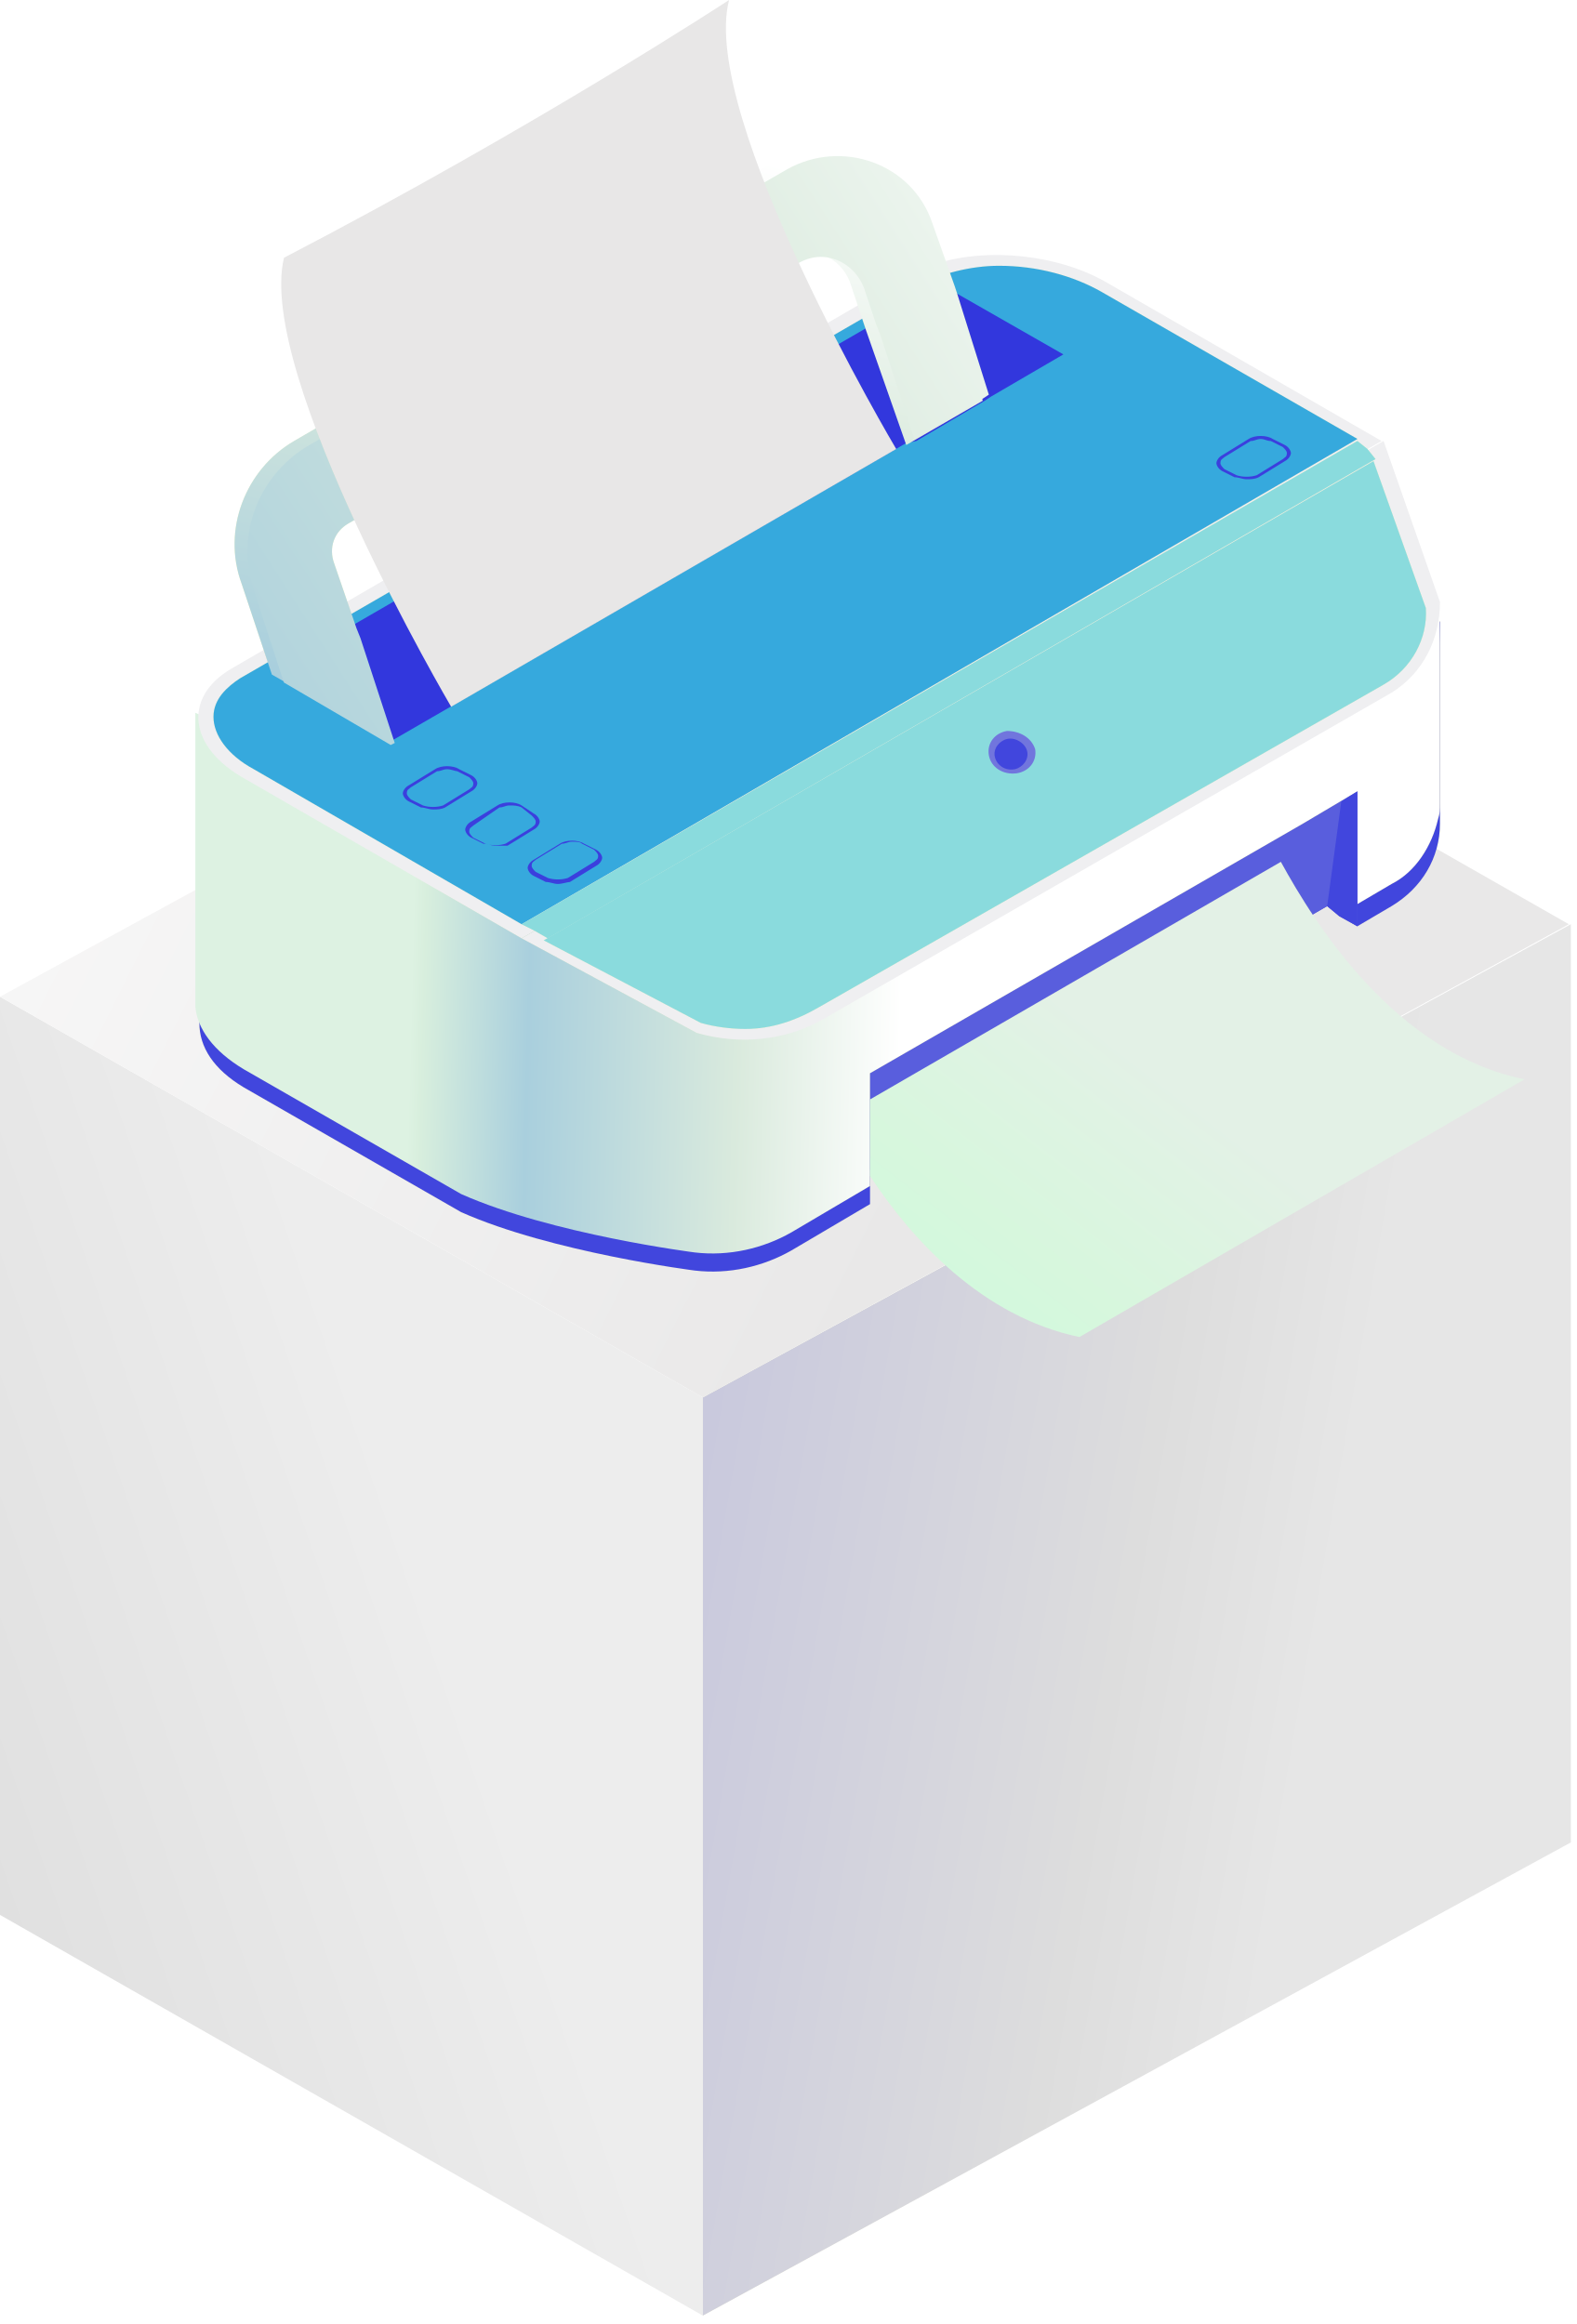
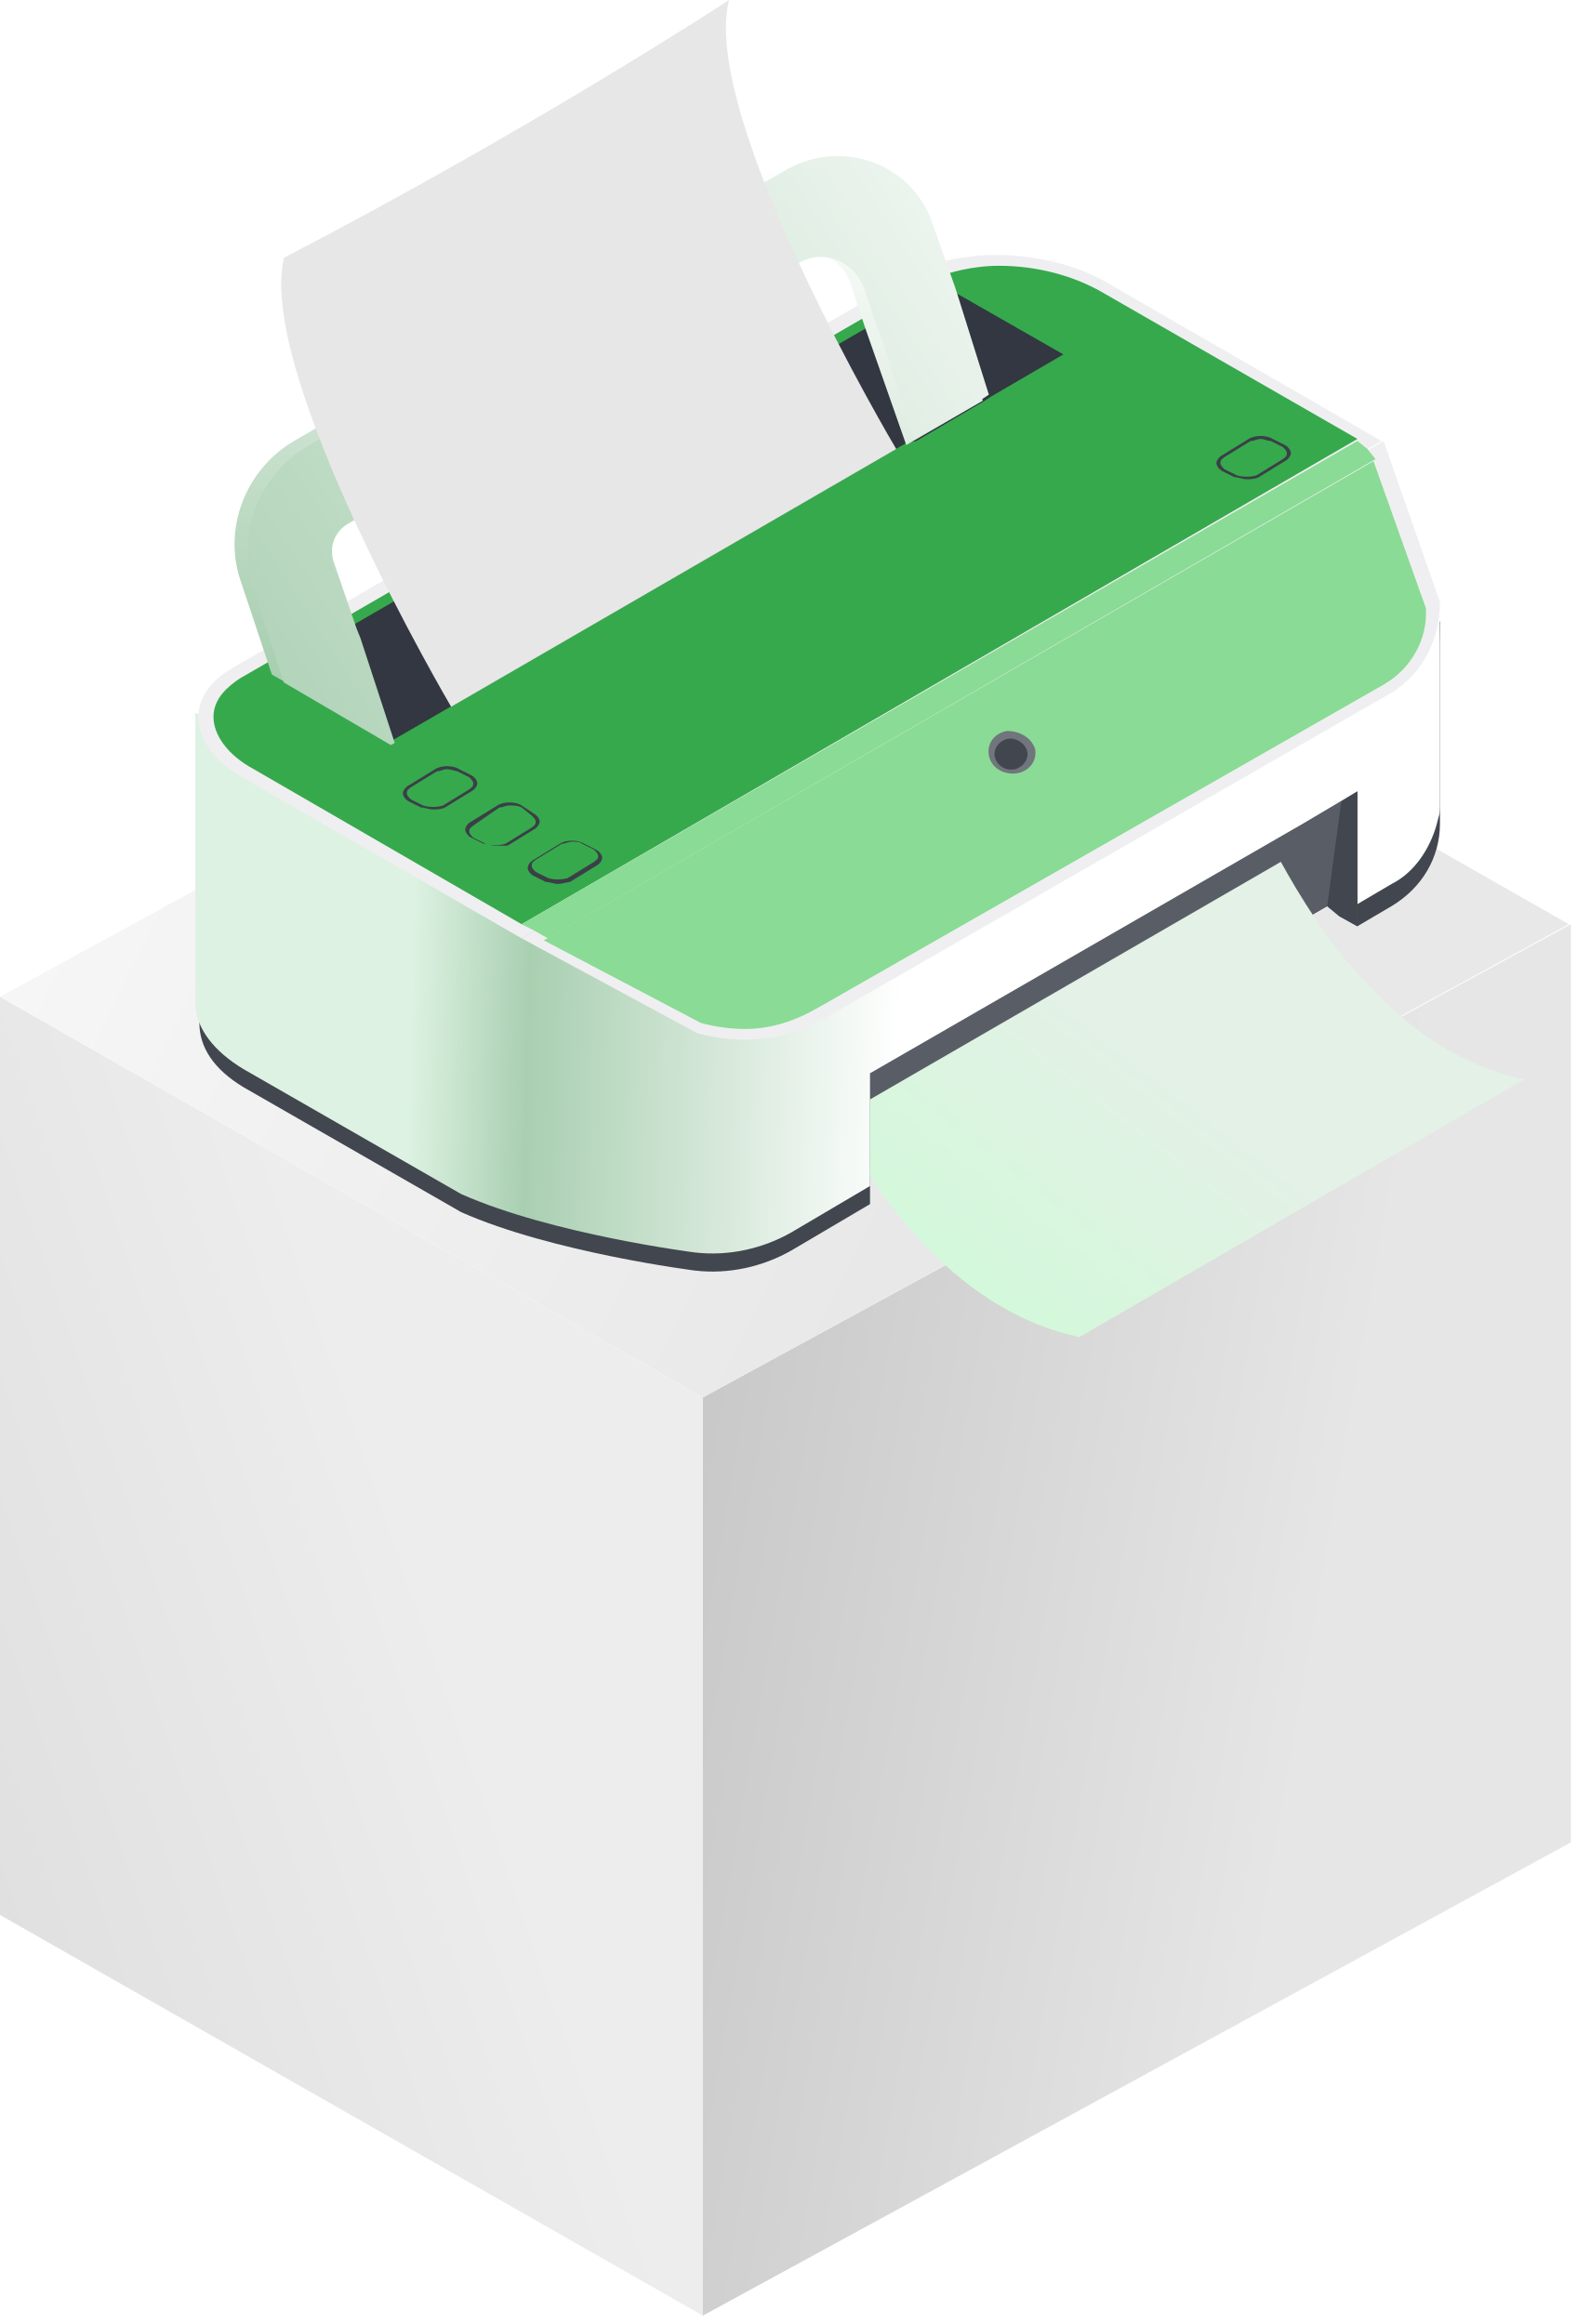
<svg xmlns="http://www.w3.org/2000/svg" width="118" height="174" viewBox="0 0 118 174" fill="none">
  <path d="M0 143.372V74.626L52.611 104.627V173.373L0 143.372Z" fill="url(#paint0_linear_1_781)" />
  <path d="M117.582 137.944V69.198L52.61 104.626V173.372L117.582 137.944Z" fill="url(#paint1_linear_1_781)" />
  <path d="M0 74.625L64.821 39.197L117.432 69.198L52.611 104.626L0 74.625Z" fill="url(#paint2_linear_1_781)" />
  <path d="M54.571 75.531L55.626 74.928L56.38 75.38L55.324 75.984L56.832 76.888L55.777 77.491L54.269 76.587L50.651 78.396L50.199 78.094L49.144 73.421L50.199 72.817L54.571 75.531ZM51.104 77.34L53.516 75.984L50.35 74.024V74.174L51.104 77.34Z" fill="black" />
  <path d="M60.751 71.311C61.656 71.914 62.259 72.517 62.409 72.97C62.56 73.422 62.108 74.025 61.203 74.477C60.45 74.93 59.545 75.08 58.641 75.08C57.736 74.93 56.832 74.628 55.927 74.176L54.872 73.573C53.968 72.97 53.364 72.367 53.364 71.914C53.214 71.462 53.666 70.859 54.571 70.407C55.324 69.954 56.229 69.804 57.133 69.804C58.038 69.954 58.942 70.256 59.847 70.708L60.751 71.311ZM58.641 71.161C58.038 70.708 57.435 70.558 56.681 70.407C56.078 70.407 55.626 70.407 55.023 70.708C54.571 71.01 54.269 71.311 54.42 71.613C54.57 71.914 54.872 72.367 55.626 72.668L56.982 73.422C57.585 73.874 58.188 74.025 58.942 74.176C59.545 74.176 59.997 74.176 60.6 73.874C61.053 73.573 61.354 73.271 61.203 72.97C61.053 72.668 60.751 72.216 59.997 71.914L58.641 71.161Z" fill="black" />
  <path fill-rule="evenodd" clip-rule="evenodd" d="M43.567 62.867L43.114 65.732L44.17 66.485L44.622 63.169L49.596 66.485L50.501 65.882L45.526 62.566L50.953 62.415L49.898 61.812L45.225 61.963L43.567 62.867Z" fill="#36A94C" />
  <path fill-rule="evenodd" clip-rule="evenodd" d="M75.976 80.202L76.428 77.338L75.373 76.584L74.77 79.9L69.795 76.584L68.891 77.187L73.865 80.504L68.439 80.654L69.494 81.408L74.167 81.257L75.976 80.202Z" fill="#36A94C" />
  <path d="M61.957 69.952L59.093 67.841L63.012 65.58L63.766 66.032L60.6 67.841L62.108 69.047C62.409 68.595 62.711 68.293 63.163 68.142C63.917 67.69 64.671 67.54 65.424 67.54C66.178 67.54 66.932 67.69 67.685 68.142C68.288 68.595 68.741 69.047 68.59 69.499C68.59 69.952 68.138 70.404 67.384 70.856C66.781 71.308 66.027 71.459 65.273 71.459C64.52 71.459 63.917 71.308 63.163 71.007L64.067 70.555C64.52 70.705 64.972 70.856 65.424 70.856C65.876 70.856 66.329 70.705 66.781 70.404C67.233 70.102 67.535 69.801 67.384 69.499C67.384 69.198 67.082 68.896 66.63 68.595C66.178 68.293 65.726 68.142 65.123 68.142C64.52 68.142 64.067 68.293 63.615 68.595C63.314 68.746 63.012 69.047 62.861 69.349L62.711 69.65L61.957 69.952Z" fill="black" />
  <path d="M107.784 50.051C107.784 54.423 107.784 60.151 107.784 60.151V61.508C107.784 61.659 107.784 61.659 107.784 61.659C107.784 64.222 106.427 66.483 104.166 67.84L101.603 69.348L100.397 68.594L99.342 67.84L65.122 87.59V90.153L59.243 93.62C57.133 94.826 54.57 95.429 52.007 95.127C52.007 95.127 41.304 93.771 34.521 90.755L18.24 81.408C15.979 80.052 14.924 78.393 14.924 76.584V54.724L25.928 59.548L68.439 37.688C72.057 35.578 74.77 33.618 78.991 36.03L94.518 44.925L103.412 37.387L107.784 46.583C107.784 46.583 107.784 48.091 107.784 50.051Z" fill="#41464F" />
  <path d="M107.783 50.052C107.783 54.424 107.783 60.153 107.783 60.153C107.783 60.606 107.783 60.907 107.633 61.359C107.18 63.319 105.974 65.279 104.165 66.184L101.603 67.691L100.397 68.445L99.342 67.691L65.122 87.591V88.797L59.243 92.265C57.132 93.471 54.57 94.074 52.007 93.772C52.007 93.772 41.304 92.416 34.52 89.4L18.24 80.053C15.979 78.697 14.773 77.038 14.622 75.38V53.369L25.626 58.193L68.137 36.333C71.755 34.223 74.468 32.263 78.689 34.675L94.367 43.57L103.261 36.032L107.633 45.228C107.783 45.228 107.783 47.339 107.783 50.052Z" fill="url(#paint3_linear_1_781)" />
  <path d="M103.412 33.017L82.76 21.107C78.539 18.695 72.057 18.394 68.288 20.504L17.336 50.053C13.718 52.164 14.019 55.933 18.391 58.345L39.043 70.255L103.412 33.017Z" fill="#EFEFF1" />
  <path d="M18.995 57.588C17.036 56.533 15.98 55.026 15.98 53.669C15.98 52.312 17.036 51.407 17.94 50.804L69.043 21.256C70.4 20.502 72.661 19.899 74.772 19.899C77.636 19.899 80.349 20.652 82.46 21.858L101.605 32.864L39.045 69.197L18.995 57.588Z" fill="#36A94C" />
  <path d="M79.595 26.534L74.168 29.7L73.716 30.001L68.591 33.016L67.837 33.167L29.547 55.329L29.246 55.48L21.256 50.806L20.352 50.354L20.955 50.052L26.08 47.037L26.532 46.736L64.822 24.574L65.274 24.272L70.4 21.257L71.153 21.709L79.595 26.534Z" fill="#323741" />
  <path d="M70.7 21.258L70.55 20.806L68.891 16.132C67.384 11.609 62.108 9.649 58.038 12.062L22.009 33.017C18.391 35.128 16.582 39.651 18.09 43.721L20.2 50.053L20.351 50.505L28.793 55.329L26.079 47.188L24.12 41.61C23.668 40.555 24.27 39.349 25.175 38.595L58.641 19.298C60.6 18.243 62.862 19.147 63.615 21.107L64.821 24.725L67.836 33.319L73.564 30.002L70.7 21.258Z" fill="url(#paint4_linear_1_781)" />
  <path d="M74.017 29.546L73.565 29.847L68.44 32.862L65.877 25.023L65.576 24.269L64.671 21.555C63.917 19.596 61.656 18.54 59.696 19.746L26.08 39.194C25.025 39.797 24.572 41.003 25.025 42.209L26.683 47.034L26.984 47.788L29.547 55.627L29.246 55.778L21.256 51.104L21.105 50.652L20.954 50.2L18.995 44.169C17.638 40.099 19.296 35.727 22.914 33.465L58.943 12.661C63.013 10.399 68.289 12.208 69.796 16.731L71.455 21.405L71.606 21.857L74.017 29.546Z" fill="url(#paint5_linear_1_781)" />
  <path d="M104.166 51.86L61.655 76.283C58.791 77.942 55.324 78.243 52.158 77.338L39.043 70.253L103.563 33.015L107.784 45.076C107.784 47.79 106.577 50.353 104.166 51.86Z" fill="#EFEFF1" />
  <path d="M55.776 77.038C54.721 77.038 53.515 76.887 52.459 76.586L40.701 70.405L102.809 34.524L106.728 45.529C106.879 47.791 105.673 50.052 103.563 51.258L61.353 75.38C59.544 76.435 57.736 77.038 55.776 77.038Z" fill="#8ADB95" />
  <path d="M77.483 56.085C77.634 56.989 77.031 57.743 76.127 57.894C75.071 58.045 74.167 57.442 74.016 56.537C73.865 55.633 74.468 54.879 75.373 54.728C76.277 54.728 77.182 55.18 77.483 56.085Z" fill="#71757C" />
  <path d="M76.882 56.232C77.033 56.835 76.581 57.438 75.978 57.589C75.224 57.739 74.621 57.287 74.47 56.684C74.319 56.081 74.772 55.478 75.374 55.327C75.978 55.176 76.731 55.629 76.882 56.232Z" fill="#41464F" />
  <path d="M101.603 59.25V69.351L100.246 68.597L99.342 67.844L65.122 87.593V80.357L97.533 61.663L101.603 59.25Z" fill="#595E66" />
  <path d="M101.604 59.25V69.351L100.247 68.597L99.343 67.844L100.398 60.004L101.604 59.25Z" fill="#41464F" />
  <path d="M102.96 34.372L102.357 33.618L101.603 33.015L39.043 69.198L39.947 69.65L41.003 70.253L102.96 34.372Z" fill="#8ADB95" />
  <path d="M54.572 -8.39233e-05C54.572 -8.39233e-05 40.1 9.498 21.257 19.297C19.146 28.041 33.769 52.916 33.769 52.916L67.084 33.619C67.084 33.619 52.31 8.744 54.572 -8.39233e-05Z" fill="#E8E7E7" />
  <path d="M114.115 80.808L80.8 100.105C73.564 98.598 68.288 92.869 65.122 88.045V82.316L95.875 64.526C98.437 69.2 104.467 78.849 114.115 80.808Z" fill="url(#paint6_linear_1_781)" />
  <path d="M93.311 35.882C93.009 35.882 92.708 35.731 92.406 35.731L91.502 35.279C91.2 35.128 91.05 34.827 91.05 34.676C91.05 34.525 91.2 34.224 91.502 34.073L93.462 32.867C93.914 32.565 94.818 32.565 95.271 32.867L96.175 33.319C96.477 33.47 96.627 33.771 96.627 33.922C96.627 34.073 96.477 34.374 96.175 34.525L94.215 35.731C93.914 35.882 93.612 35.882 93.311 35.882ZM94.366 32.867C94.065 32.867 93.914 33.018 93.612 33.018L91.653 34.224C91.502 34.374 91.351 34.374 91.351 34.676C91.351 34.827 91.502 34.977 91.653 35.128L92.557 35.581C93.009 35.731 93.612 35.731 94.065 35.581L96.024 34.374C96.175 34.224 96.326 34.224 96.326 33.922C96.326 33.771 96.175 33.621 96.024 33.47L95.12 33.018C94.818 33.018 94.668 32.867 94.366 32.867Z" fill="#3B3F47" />
  <path d="M41.758 66.183C41.456 66.183 41.155 66.033 40.853 66.033L39.949 65.58C39.647 65.43 39.496 65.128 39.496 64.977C39.496 64.827 39.647 64.525 39.949 64.374L41.908 63.168C42.361 62.867 43.265 62.867 43.717 63.168L44.622 63.621C44.923 63.771 45.074 64.073 45.074 64.224C45.074 64.374 44.923 64.676 44.622 64.827L42.662 66.033C42.511 66.033 42.059 66.183 41.758 66.183ZM42.813 63.017C42.511 63.017 42.361 63.168 42.059 63.168L40.099 64.374C39.949 64.525 39.798 64.525 39.798 64.827C39.798 64.977 39.949 65.128 40.099 65.279L41.004 65.731C41.456 65.882 42.059 65.882 42.511 65.731L44.471 64.525C44.622 64.374 44.773 64.374 44.773 64.073C44.773 63.922 44.622 63.771 44.471 63.621L43.567 63.168C43.416 63.017 43.114 63.017 42.813 63.017Z" fill="#3B3F47" />
  <path d="M37.083 63.319C36.781 63.319 36.48 63.168 36.178 63.168L35.274 62.716C34.972 62.565 34.822 62.264 34.822 62.113C34.822 61.962 34.972 61.66 35.274 61.51L37.234 60.304C37.686 60.002 38.59 60.002 39.043 60.304L39.947 60.907C40.248 61.057 40.399 61.359 40.399 61.51C40.399 61.66 40.248 61.962 39.947 62.113L37.987 63.319C37.686 63.319 37.384 63.319 37.083 63.319ZM38.138 60.304C37.837 60.304 37.686 60.454 37.384 60.454L35.425 61.811C35.274 61.962 35.123 61.962 35.123 62.264C35.123 62.414 35.274 62.565 35.425 62.716L36.329 63.168C36.781 63.319 37.384 63.319 37.837 63.168L39.796 61.962C39.947 61.811 40.098 61.811 40.098 61.51C40.098 61.359 39.947 61.208 39.796 61.057L39.043 60.454C38.741 60.304 38.44 60.304 38.138 60.304Z" fill="#3B3F47" />
  <path d="M32.412 60.606C32.11 60.606 31.809 60.455 31.508 60.455L30.603 60.003C30.302 59.852 30.151 59.55 30.151 59.4C30.151 59.249 30.302 58.947 30.603 58.797L32.563 57.591C33.015 57.289 33.919 57.289 34.372 57.591L35.276 58.043C35.578 58.194 35.728 58.495 35.728 58.646C35.728 58.797 35.578 59.098 35.276 59.249L33.316 60.455C33.015 60.606 32.713 60.606 32.412 60.606ZM33.467 57.591C33.166 57.591 33.015 57.741 32.713 57.741L30.754 58.947C30.603 59.098 30.452 59.098 30.452 59.4C30.452 59.55 30.603 59.701 30.754 59.852L31.658 60.304C32.11 60.455 32.713 60.455 33.166 60.304L35.125 59.098C35.276 58.947 35.427 58.947 35.427 58.646C35.427 58.495 35.276 58.344 35.125 58.194L34.221 57.741C34.07 57.741 33.769 57.591 33.467 57.591Z" fill="#3B3F47" />
  <path d="M105.372 44.473L102.96 36.181L104.015 43.719C104.317 45.679 103.261 47.941 101.452 48.845L60.449 72.816C58.188 74.172 55.475 74.474 52.912 74.022C51.857 73.871 50.952 73.57 50.349 73.268C48.691 72.514 44.621 71.007 44.621 71.007L51.254 74.625C51.254 74.625 52.158 75.379 54.57 75.68C57.133 75.982 59.997 74.926 59.997 74.926C59.997 74.926 103.412 50.353 105.07 48.091C106.578 45.981 105.372 44.473 105.372 44.473Z" fill="#8ADB95" />
-   <g style="mix-blend-mode:lighten">
-     <rect width="118" height="174" fill="#032EDD" />
-   </g>
  <defs>
    <linearGradient id="paint0_linear_1_781" x1="40.081" y1="119.2" x2="-6.095" y2="135.152" gradientUnits="userSpaceOnUse">
      <stop offset="0.15" stop-color="#EDEDED" />
      <stop offset="1" stop-color="#DFDFDF" />
    </linearGradient>
    <linearGradient id="paint1_linear_1_781" x1="111.145" y1="125.842" x2="28.576" y2="111.489" gradientUnits="userSpaceOnUse">
      <stop offset="0.15" stop-color="#E6E6E6" />
      <stop offset="1" stop-color="#BBBBBB" />
    </linearGradient>
    <linearGradient id="paint2_linear_1_781" x1="97.631" y1="91.404" x2="-25.409" y2="29.707" gradientUnits="userSpaceOnUse">
      <stop offset="0.193" stop-color="#E9E8E8" />
      <stop offset="1" stop-color="white" />
    </linearGradient>
    <linearGradient id="paint3_linear_1_781" x1="31.073" y1="62.865" x2="67.765" y2="63.798" gradientUnits="userSpaceOnUse">
      <stop stop-color="#DDF2E2" />
      <stop offset="0.24" stop-color="#A9CFB1" />
      <stop offset="1" stop-color="white" />
    </linearGradient>
    <linearGradient id="paint4_linear_1_781" x1="40.314" y1="55.15" x2="51.809" y2="10.696" gradientUnits="userSpaceOnUse">
      <stop stop-color="#A9CFB1" />
      <stop offset="1" stop-color="white" />
    </linearGradient>
    <linearGradient id="paint5_linear_1_781" x1="87.921" y1="6.222" x2="11.79" y2="55.213" gradientUnits="userSpaceOnUse">
      <stop stop-color="white" />
      <stop offset="1" stop-color="#A9CFB1" />
    </linearGradient>
    <linearGradient id="paint6_linear_1_781" x1="92.49" y1="77.876" x2="70.328" y2="106.651" gradientUnits="userSpaceOnUse">
      <stop offset="0.15" stop-color="#E3F1E6" />
      <stop offset="1" stop-color="#CCFCD5" />
    </linearGradient>
  </defs>
</svg>
